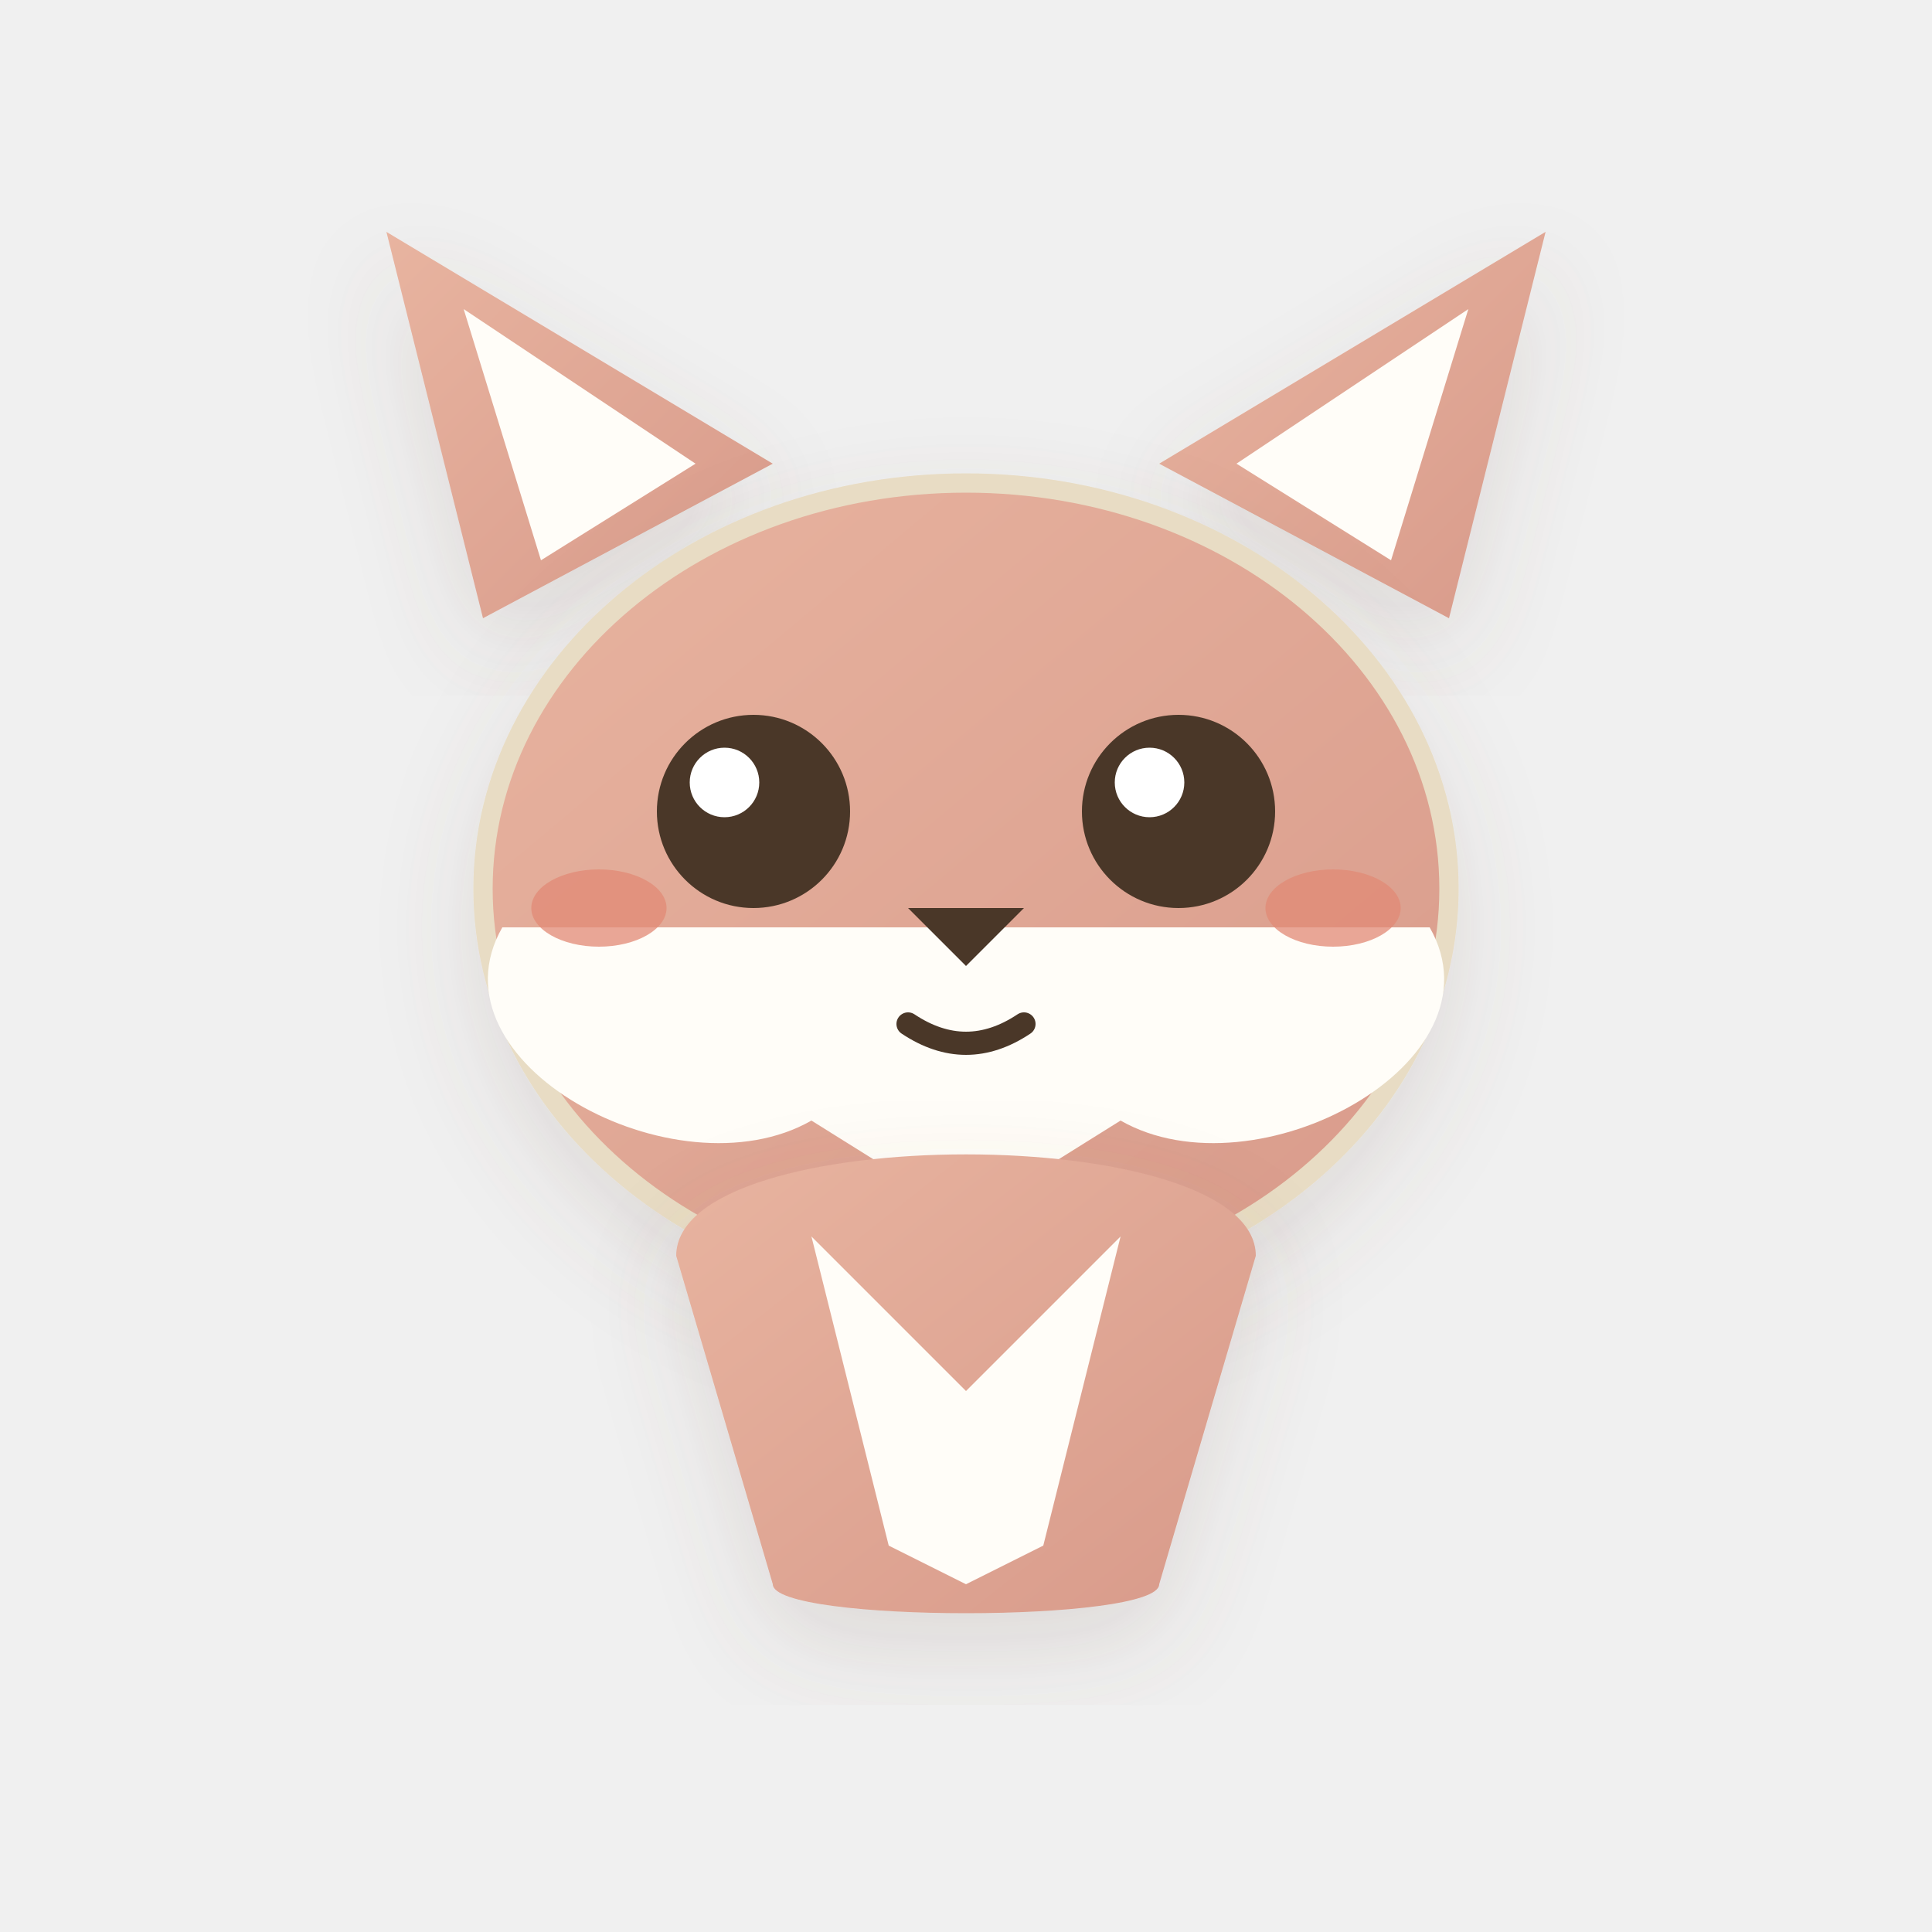
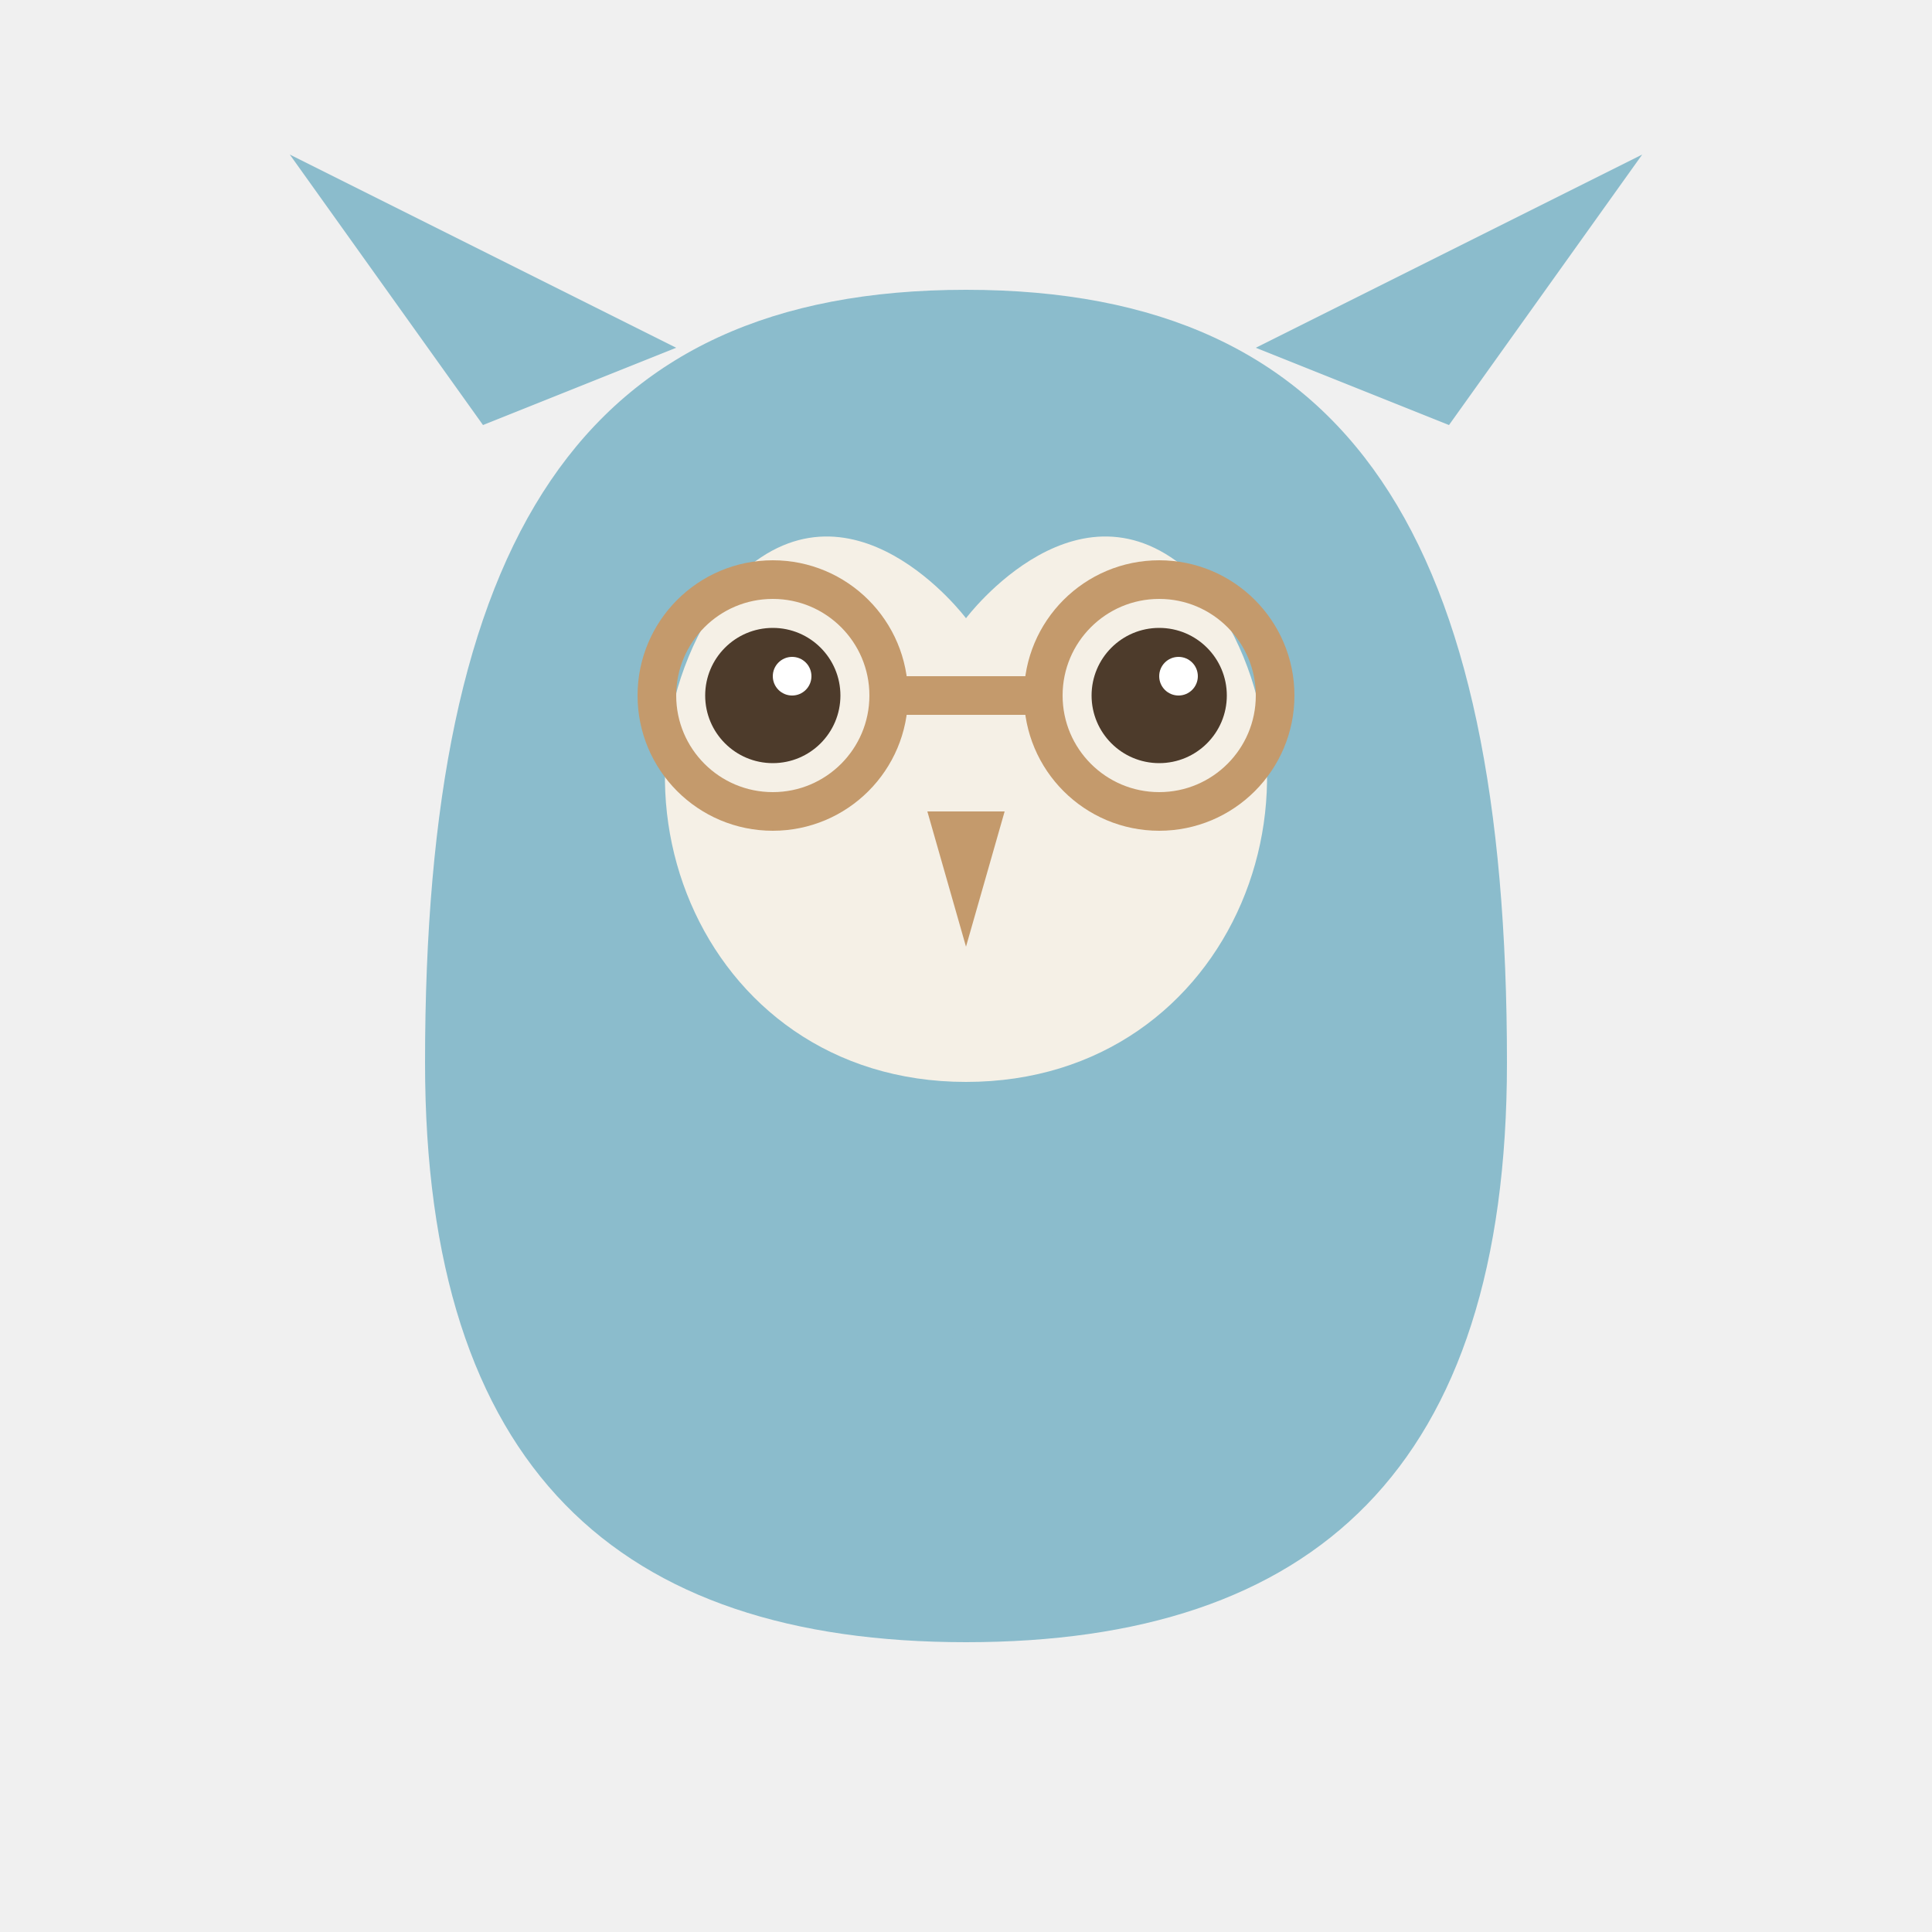
<svg xmlns="http://www.w3.org/2000/svg" viewBox="0 0 100 100">
-   <defs>
-     <linearGradient id="foxGrad" x1="0%" y1="0%" x2="100%" y2="100%">
-       <stop offset="0%" stop-color="#e8b4a0" />
-       <stop offset="100%" stop-color="#d89a8a" />
-     </linearGradient>
-     <filter id="shadow" x="-20%" y="-20%" width="140%" height="140%">
-       <feDropShadow dx="0" dy="2" stdDeviation="2.5" flood-color="#7a6255" flood-opacity="0.15" />
-     </filter>
-   </defs>
-   <g filter="url(#shadow)">
-     <path d="M 25 32 L 20 12 L 40 24 Z" fill="url(#foxGrad)" />
-     <path d="M 28 29 L 24 16 L 36 24 Z" fill="#fffdf8" />
-     <path d="M 75 32 L 80 12 L 60 24 Z" fill="url(#foxGrad)" />
-     <path d="M 72 29 L 76 16 L 64 24 Z" fill="#fffdf8" />
-   </g>
-   <ellipse cx="50" cy="46" rx="25" ry="21" fill="url(#foxGrad)" filter="url(#shadow)" stroke="#e8dcc4" stroke-width="1" />
-   <path d="M 26 48 C 22 55 35 62 42 58 C 42 58 50 63 50 63 C 50 63 58 58 58 58 C 65 62 78 55 74 48 Z" fill="#fffdf8" />
-   <path d="M 35 65 C 35 58 65 58 65 65 L 60 82 C 60 84 40 84 40 82 Z" fill="url(#foxGrad)" filter="url(#shadow)" />
-   <path d="M 42 64 C 42 64 50 72 50 72 C 50 72 58 64 58 64 L 54 80 C 54 80 50 82 50 82 C 50 82 46 80 46 80 Z" fill="#fffdf8" />
-   <circle cx="39" cy="42" r="5" fill="#4a3728" />
-   <circle cx="61" cy="42" r="5" fill="#4a3728" />
-   <circle cx="37.5" cy="40.5" r="1.8" fill="#ffffff" />
-   <circle cx="59.5" cy="40.5" r="1.8" fill="#ffffff" />
-   <polygon points="50,50 47,47 53,47" fill="#4a3728" />
-   <path d="M 47 53 Q 50 55 53 53" fill="none" stroke="#4a3728" stroke-width="1.2" stroke-linecap="round" />
-   <ellipse cx="31" cy="47" rx="3.5" ry="2" fill="#e28a75" opacity="0.75" />
-   <ellipse cx="69" cy="47" rx="3.5" ry="2" fill="#e28a75" opacity="0.75" />
+   <path d="M 50 15 C 30 15 22 28 22 55 C 22 76 32 85 50 85 C 68 85 78 76 78 55 C 78 28 70 15 50 15 Z" fill="#8bbccc" />
+   <path d="M 25 22 L 15 8 L 35 18 Z" fill="#8bbccc" />
+   <path d="M 75 22 L 85 8 L 65 18 Z" fill="#8bbccc" />
+   <path d="M 50 56 C 36 56 30 40 38 30 C 44 24 50 32 50 32 C 50 32 56 24 62 30 C 70 40 64 56 50 56 Z" fill="#f5f0e6" />
+   <circle cx="40" cy="36" r="6" fill="none" stroke="#c49a6c" stroke-width="2" />
+   <circle cx="40" cy="36" r="3.5" fill="#4d3b2b" />
+   <circle cx="41" cy="35" r="1" fill="#fff" />
+   <circle cx="60" cy="36" r="6" fill="none" stroke="#c49a6c" stroke-width="2" />
+   <circle cx="60" cy="36" r="3.5" fill="#4d3b2b" />
+   <circle cx="61" cy="35" r="1" fill="#fff" />
+   <path d="M 46 36 L 54 36" stroke="#c49a6c" stroke-width="2" />
+   <polygon points="48,42 52,42 50,49" fill="#c49a6c" />
+   <path d="M 45 62 Q 47 65 50 62 Q 53 65 55 62" stroke="#8bbccc" stroke-width="2" stroke-linecap="round" fill="none" />
+   <path d="M 40 70 Q 43 73 45 70 Q 48 73 50 70 Q 52 73 55 70 Q 58 73 60 70" stroke="#8bbccc" stroke-width="2" stroke-linecap="round" fill="none" />
</svg>
